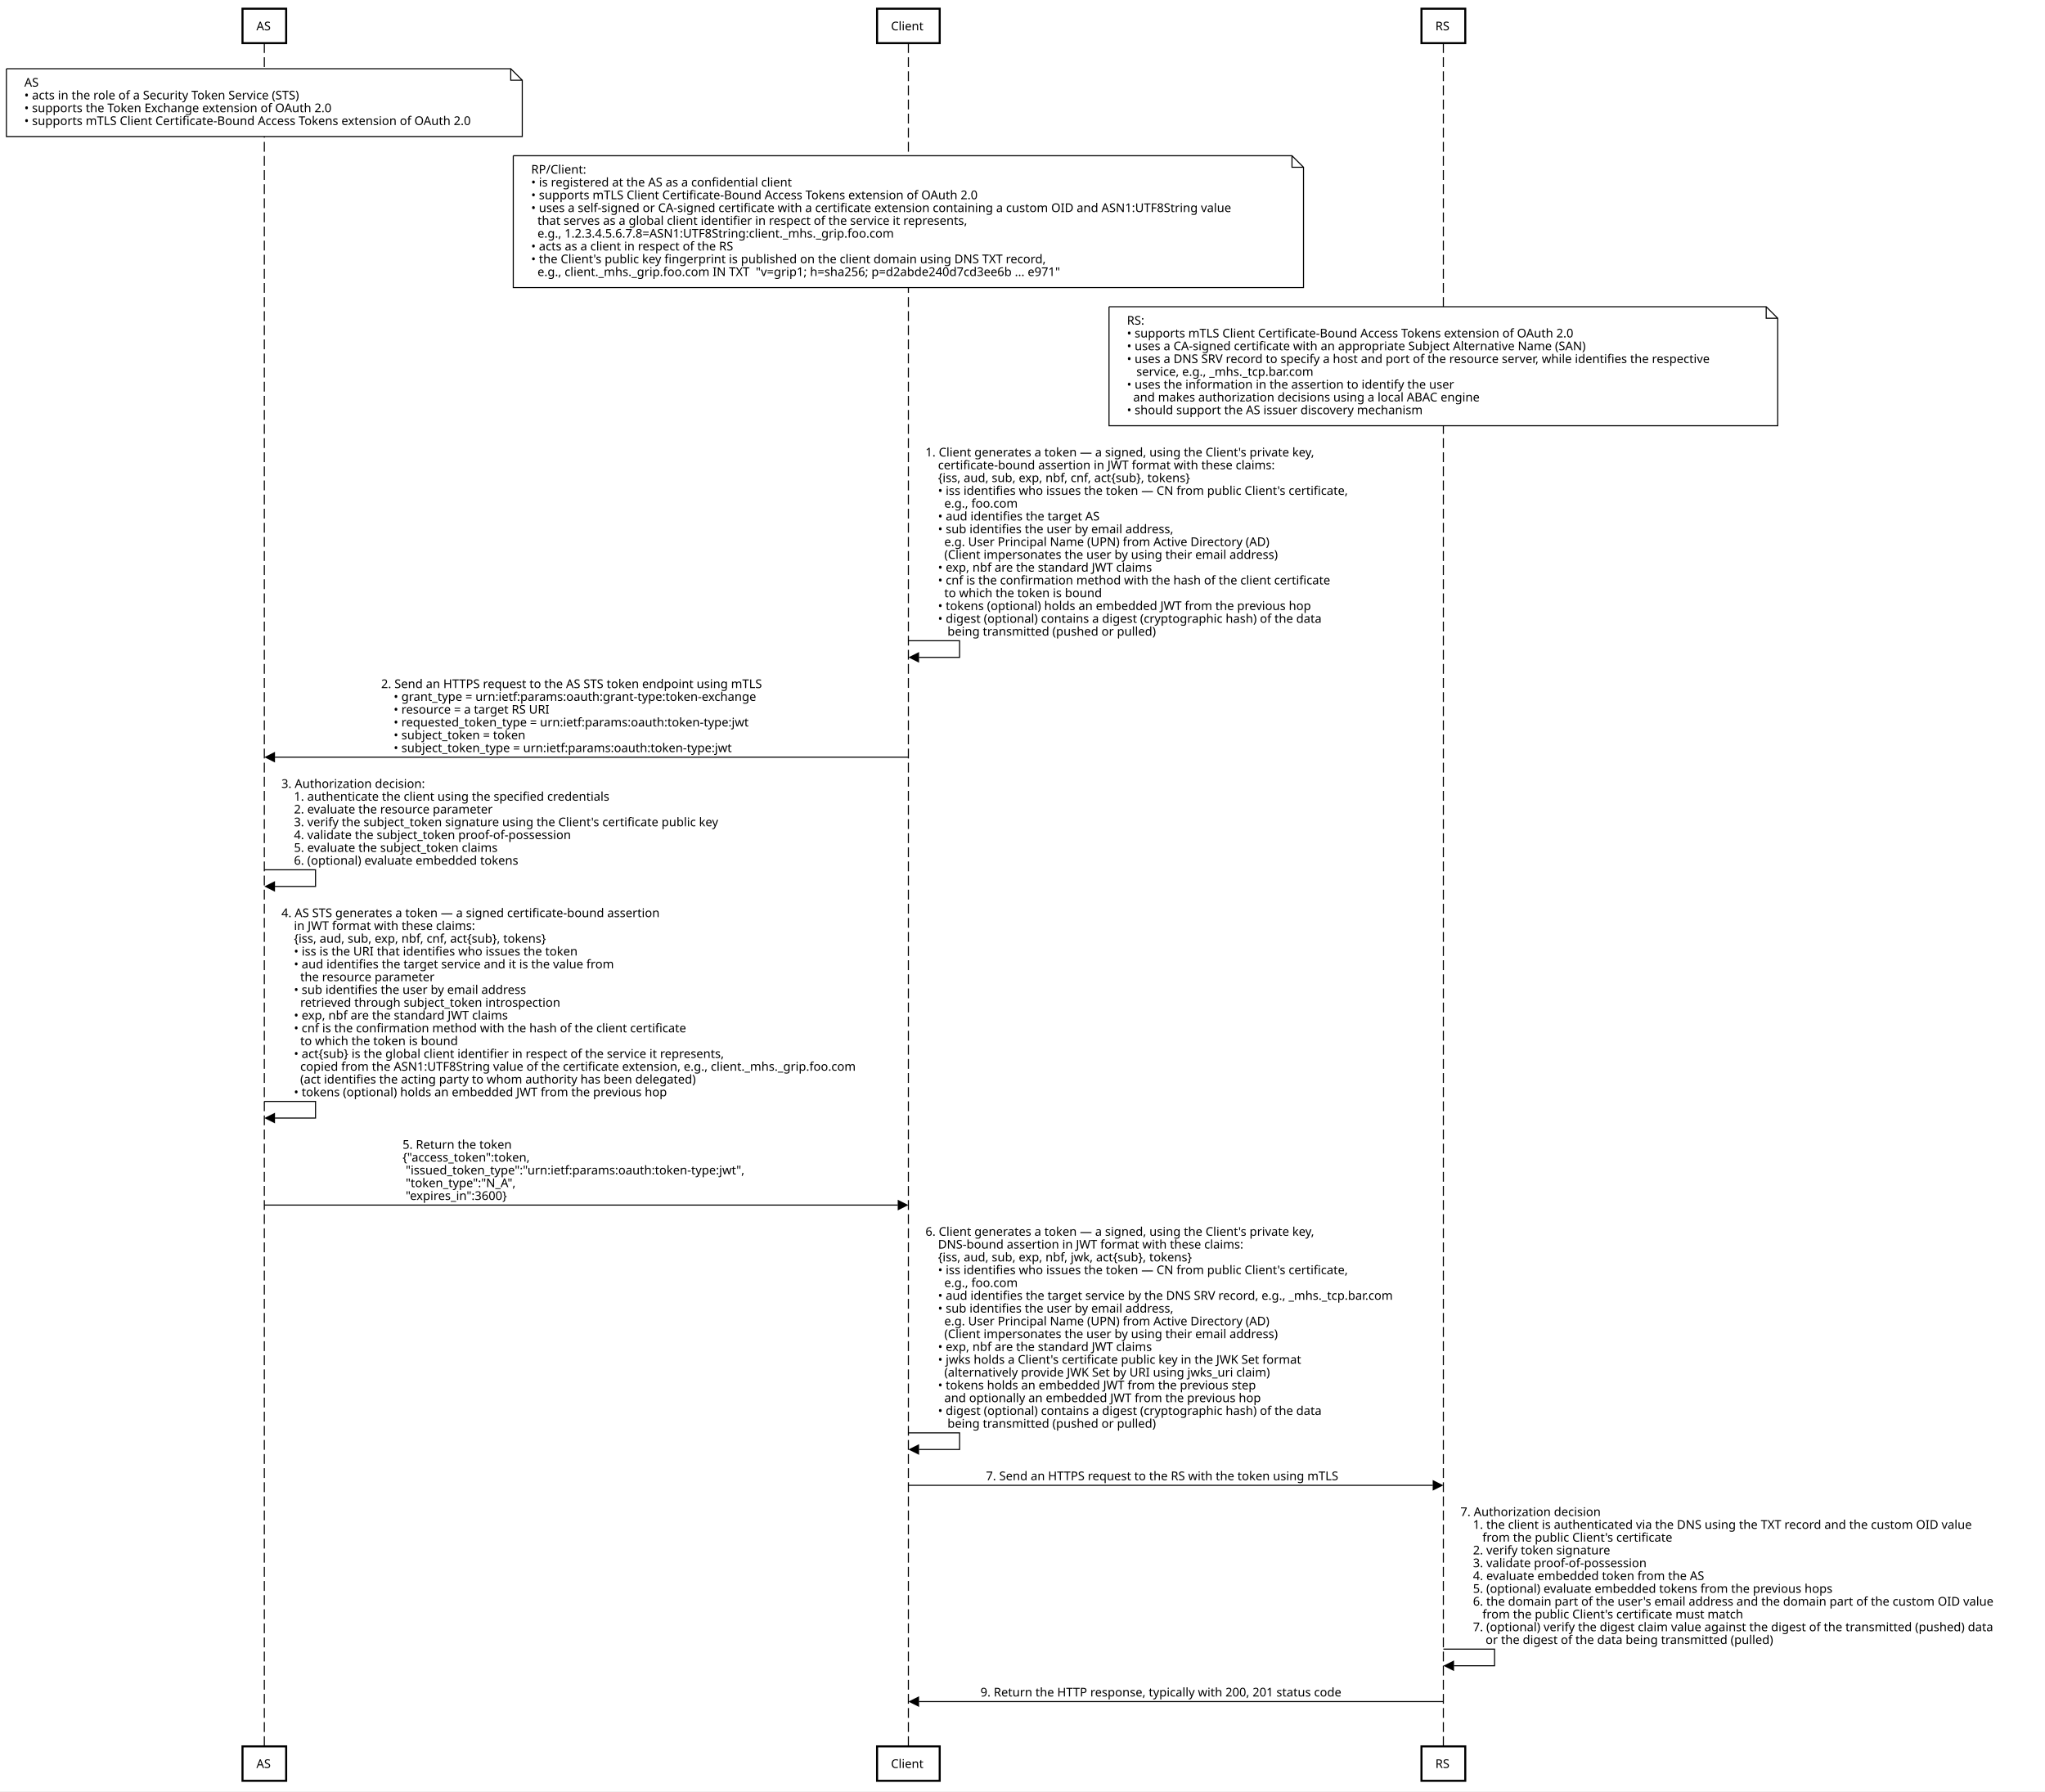
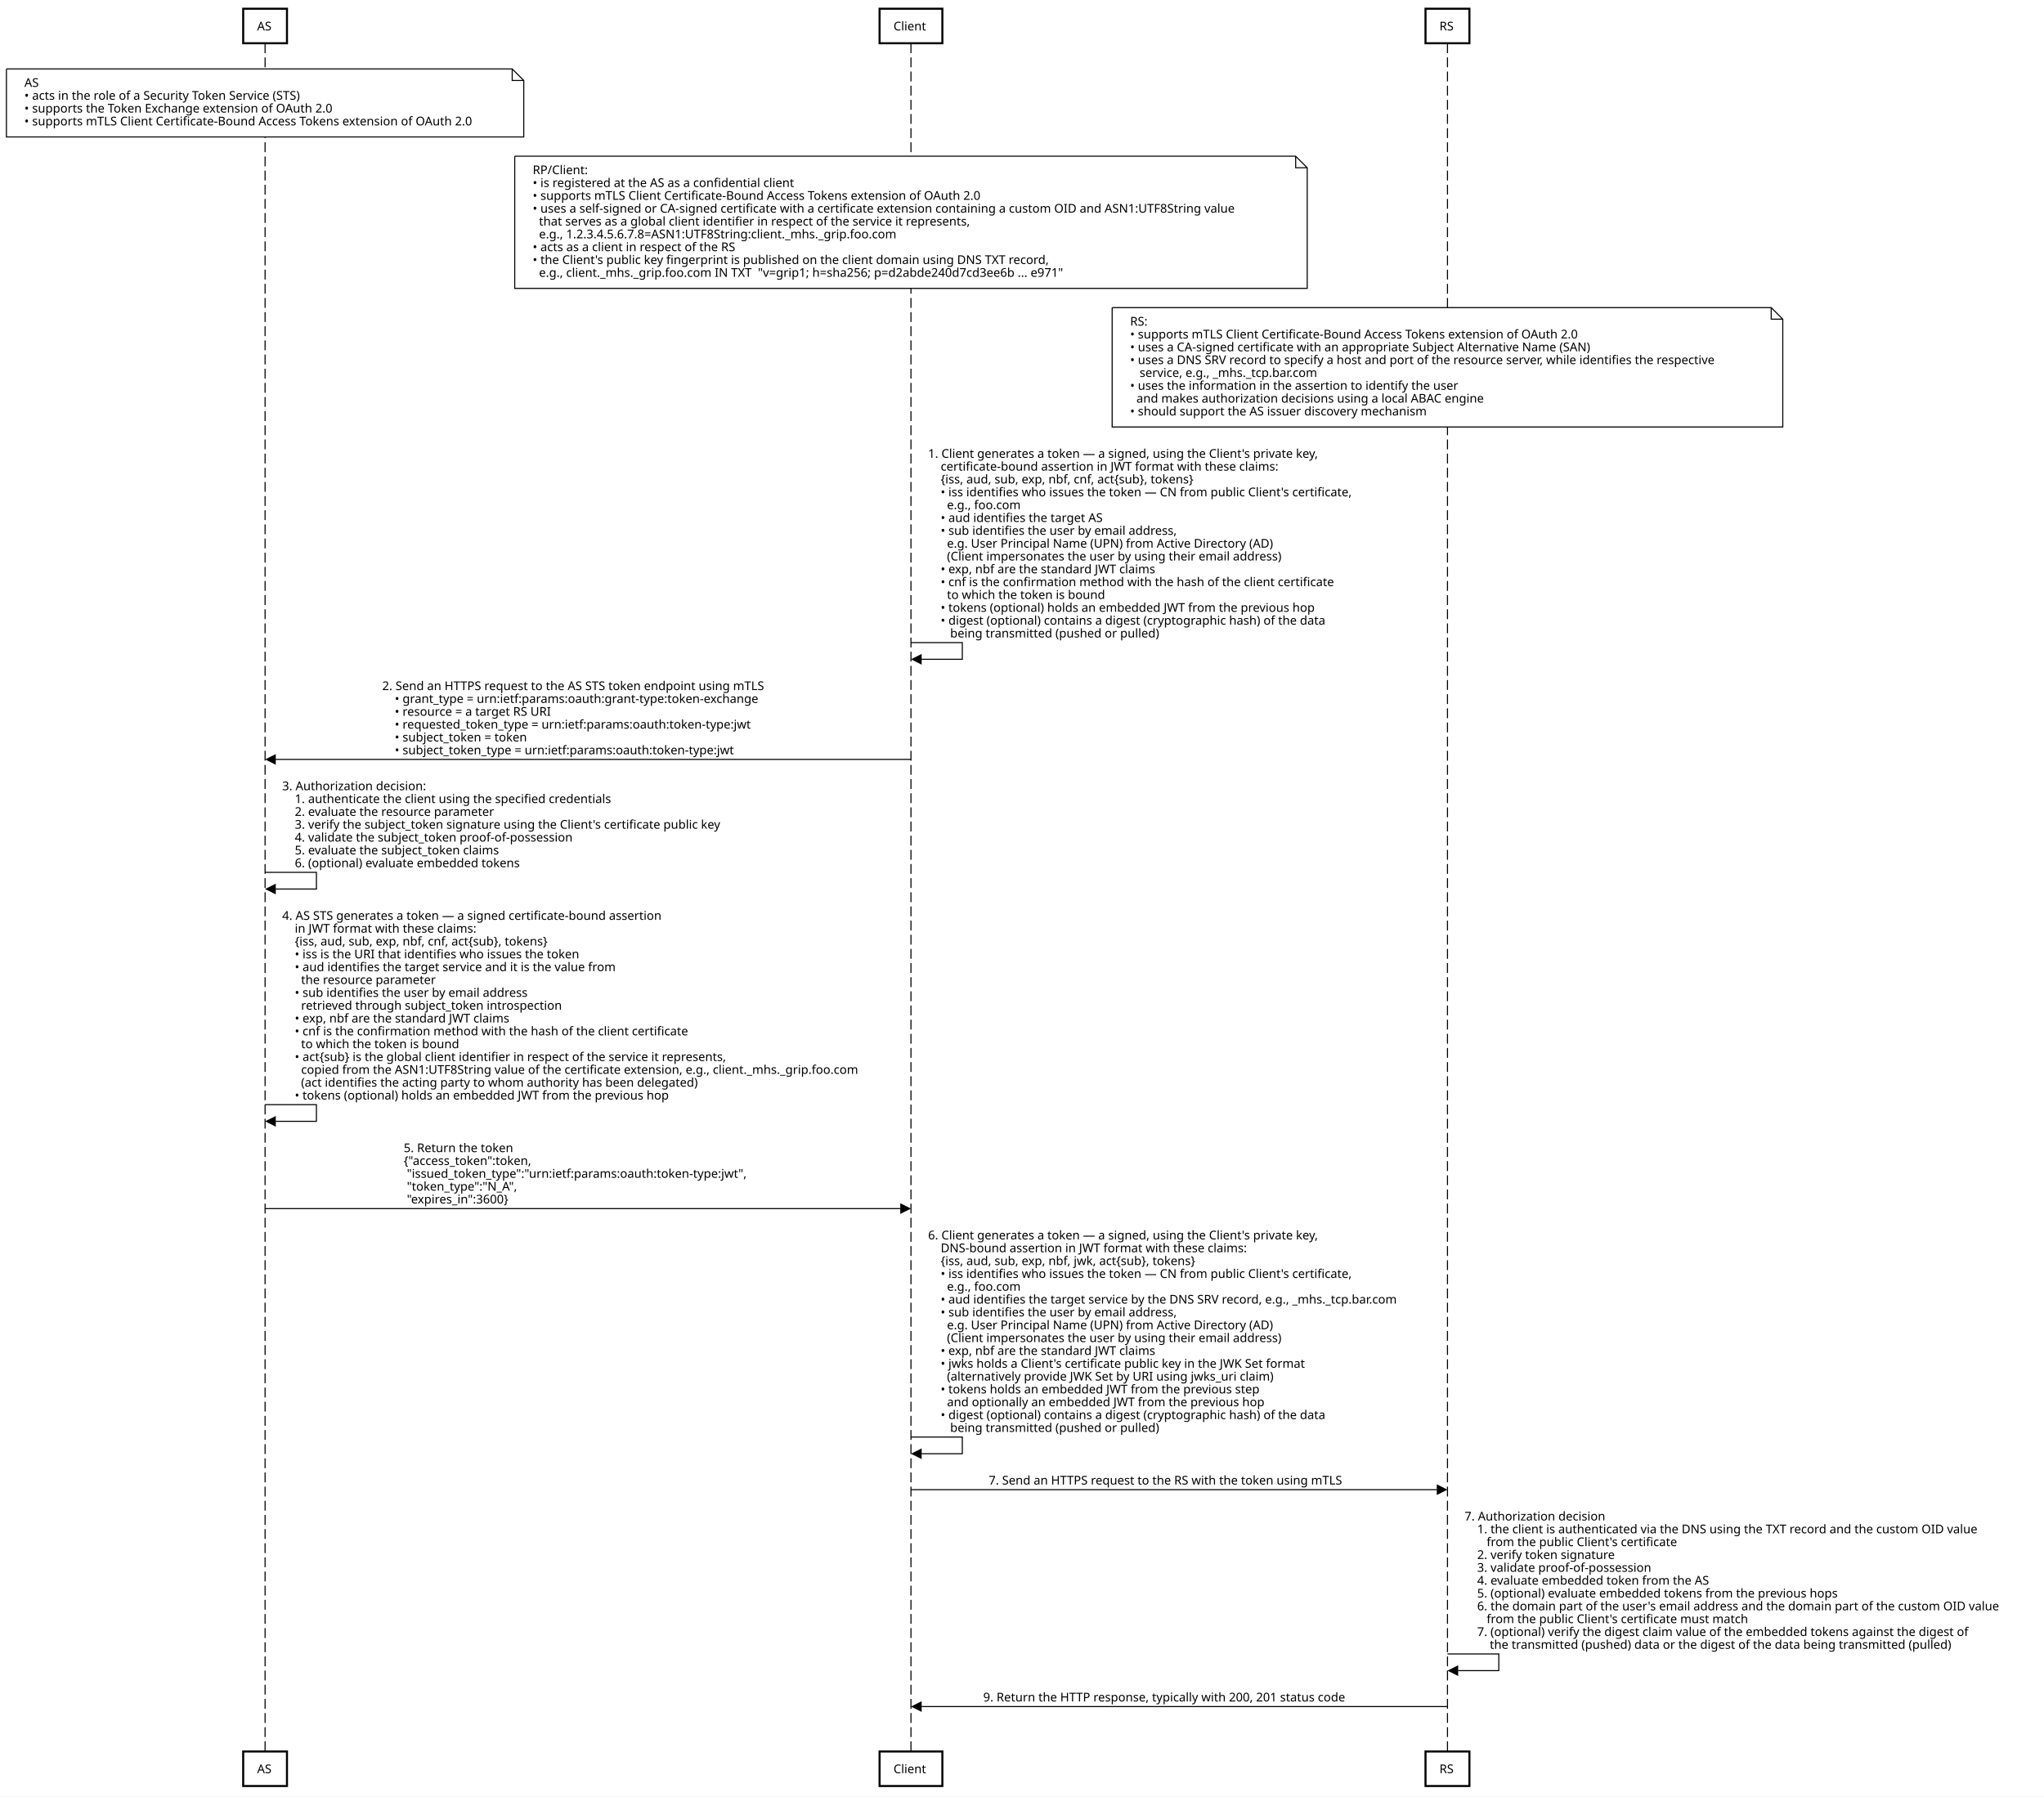
- <svg xmlns="http://www.w3.org/2000/svg" version="1.1" width="1807" height="1583">
+ <svg xmlns="http://www.w3.org/2000/svg" version="1.1" width="1801" height="1583">
  <defs />
  <g>
    <g />
    <g />
    <g />
    <g />
    <g />
    <g />
    <g />
    <g />
    <g />
    <g />
    <g />
    <g />
    <g />
    <g />
    <g />
    <g />
    <g />
    <g />
    <g />
    <g />
    <g />
    <g />
    <g />
    <g />
    <g />
    <g />
    <g />
    <g />
    <g />
    <g />
    <g />
    <g />
    <g />
    <g />
    <g />
    <g />
    <g />
    <g />
    <g />
    <g />
    <g />
    <g />
    <g />
    <g />
    <g />
    <g />
    <g />
    <g />
    <g />
    <g />
    <g />
    <g />
    <g />
    <g />
    <g />
    <g />
    <g />
    <g />
    <g />
    <g />
    <g />
    <g />
    <g />
    <g />
    <g />
    <g />
    <g />
    <g />
    <g />
    <g />
    <g />
    <g />
    <g />
    <g />
    <g />
    <g />
    <g />
    <g />
    <g />
    <g />
    <g />
    <g />
    <g />
    <g />
    <g />
    <g />
    <g />
    <g />
    <g />
    <g />
    <g />
    <g />
    <g />
    <g />
    <g />
    <g />
    <g />
    <g />
    <g />
    <g />
    <g />
    <g>
-       <rect fill="white" stroke="none" x="0" y="0" width="1807" height="1583" />
+       <rect fill="white" stroke="none" x="0" y="0" width="1801" height="1583" />
    </g>
    <g />
    <g>
      <path fill="none" stroke="black" paint-order="fill stroke markers" d=" M 233.57 38.111 L 233.57 1543.337" stroke-miterlimit="10" stroke-width="0.942" stroke-dasharray="8.699,3.77" />
      <path fill="none" stroke="black" paint-order="fill stroke markers" d=" M 802.67 38.111 L 802.67 1543.337" stroke-miterlimit="10" stroke-width="0.942" stroke-dasharray="8.699,3.77" />
      <path fill="none" stroke="black" paint-order="fill stroke markers" d=" M 1275.387 38.111 L 1275.387 1543.337" stroke-miterlimit="10" stroke-width="0.942" stroke-dasharray="8.699,3.77" />
    </g>
    <g>
      <path fill="none" stroke="none" />
      <g>
        <path fill="white" stroke="black" paint-order="fill stroke markers" d=" M 214.283 7.69 L 252.857 7.69 L 252.857 38.111 L 214.283 38.111 L 214.283 7.69 Z" stroke-miterlimit="10" stroke-width="1.809" stroke-dasharray="" />
      </g>
      <g>
        <text fill="black" stroke="none" font-family="sans-serif" font-size="8pt" font-style="normal" font-weight="normal" text-decoration="normal" x="226.554" y="26.802" text-anchor="start" dominant-baseline="alphabetic" xml:space="preserve">AS</text>
      </g>
      <path fill="none" stroke="none" />
      <g>
        <path fill="white" stroke="black" paint-order="fill stroke markers" d=" M 775 7.69 L 830.34 7.69 L 830.34 38.111 L 775 38.111 L 775 7.69 Z" stroke-miterlimit="10" stroke-width="1.809" stroke-dasharray="" />
      </g>
      <g>
        <text fill="black" stroke="none" font-family="sans-serif" font-size="8pt" font-style="normal" font-weight="normal" text-decoration="normal" x="787.27" y="26.802" text-anchor="start" dominant-baseline="alphabetic" xml:space="preserve">Client</text>
      </g>
      <path fill="none" stroke="none" />
      <g>
        <path fill="white" stroke="black" paint-order="fill stroke markers" d=" M 1256.041 7.69 L 1294.732 7.69 L 1294.732 38.111 L 1256.041 38.111 L 1256.041 7.69 Z" stroke-miterlimit="10" stroke-width="1.809" stroke-dasharray="" />
      </g>
      <g>
        <text fill="black" stroke="none" font-family="sans-serif" font-size="8pt" font-style="normal" font-weight="normal" text-decoration="normal" x="1268.312" y="26.802" text-anchor="start" dominant-baseline="alphabetic" xml:space="preserve">RS</text>
      </g>
      <path fill="none" stroke="none" />
      <g>
        <path fill="white" stroke="black" paint-order="fill stroke markers" d=" M 214.283 1543.337 L 252.857 1543.337 L 252.857 1573.759 L 214.283 1573.759 L 214.283 1543.337 Z" stroke-miterlimit="10" stroke-width="1.809" stroke-dasharray="" />
      </g>
      <g>
        <text fill="black" stroke="none" font-family="sans-serif" font-size="8pt" font-style="normal" font-weight="normal" text-decoration="normal" x="226.554" y="1562.45" text-anchor="start" dominant-baseline="alphabetic" xml:space="preserve">AS</text>
      </g>
      <path fill="none" stroke="none" />
      <g>
        <path fill="white" stroke="black" paint-order="fill stroke markers" d=" M 775 1543.337 L 830.34 1543.337 L 830.34 1573.759 L 775 1573.759 L 775 1543.337 Z" stroke-miterlimit="10" stroke-width="1.809" stroke-dasharray="" />
      </g>
      <g>
        <text fill="black" stroke="none" font-family="sans-serif" font-size="8pt" font-style="normal" font-weight="normal" text-decoration="normal" x="787.27" y="1562.45" text-anchor="start" dominant-baseline="alphabetic" xml:space="preserve">Client</text>
      </g>
      <path fill="none" stroke="none" />
      <g>
        <path fill="white" stroke="black" paint-order="fill stroke markers" d=" M 1256.041 1543.337 L 1294.732 1543.337 L 1294.732 1573.759 L 1256.041 1573.759 L 1256.041 1543.337 Z" stroke-miterlimit="10" stroke-width="1.809" stroke-dasharray="" />
      </g>
      <g>
        <text fill="black" stroke="none" font-family="sans-serif" font-size="8pt" font-style="normal" font-weight="normal" text-decoration="normal" x="1268.312" y="1562.45" text-anchor="start" dominant-baseline="alphabetic" xml:space="preserve">RS</text>
      </g>
    </g>
    <g>
      <path fill="white" stroke="black" paint-order="fill stroke markers" d=" M 5.654 60.729 L 451.308 60.729 L 461.486 70.907 L 461.486 120.667 L 5.654 120.667 L 5.654 60.729 M 451.308 60.729 L 451.308 70.907 L 461.486 70.907" stroke-miterlimit="10" stroke-width="0.942" stroke-dasharray="" />
      <g>
        <text fill="black" stroke="none" font-family="sans-serif" font-size="8pt" font-style="normal" font-weight="normal" text-decoration="normal" x="21.487" y="76.562" text-anchor="start" dominant-baseline="alphabetic" xml:space="preserve">AS</text>
        <text fill="black" stroke="none" font-family="sans-serif" font-size="8pt" font-style="normal" font-weight="normal" text-decoration="normal" x="21.487" y="87.871" text-anchor="start" dominant-baseline="alphabetic" xml:space="preserve">• acts in the role of a Security Token Service (STS)</text>
        <text fill="black" stroke="none" font-family="sans-serif" font-size="8pt" font-style="normal" font-weight="normal" text-decoration="normal" x="21.487" y="99.18" text-anchor="start" dominant-baseline="alphabetic" xml:space="preserve">• supports the Token Exchange extension of OAuth 2.0</text>
        <text fill="black" stroke="none" font-family="sans-serif" font-size="8pt" font-style="normal" font-weight="normal" text-decoration="normal" x="21.487" y="110.489" text-anchor="start" dominant-baseline="alphabetic" xml:space="preserve">• supports mTLS Client Certificate-Bound Access Tokens extension of OAuth 2.0</text>
      </g>
      <path fill="white" stroke="black" paint-order="fill stroke markers" d=" M 453.538 137.63 L 1141.625 137.63 L 1151.803 147.808 L 1151.803 254.113 L 453.538 254.113 L 453.538 137.63 M 1141.625 137.63 L 1141.625 147.808 L 1151.803 147.808" stroke-miterlimit="10" stroke-width="0.942" stroke-dasharray="" />
      <g>
        <text fill="black" stroke="none" font-family="sans-serif" font-size="8pt" font-style="normal" font-weight="normal" text-decoration="normal" x="469.37" y="153.463" text-anchor="start" dominant-baseline="alphabetic" xml:space="preserve">RP/Client:</text>
        <text fill="black" stroke="none" font-family="sans-serif" font-size="8pt" font-style="normal" font-weight="normal" text-decoration="normal" x="469.37" y="164.772" text-anchor="start" dominant-baseline="alphabetic" xml:space="preserve">• is registered at the AS as a confidential client</text>
        <text fill="black" stroke="none" font-family="sans-serif" font-size="8pt" font-style="normal" font-weight="normal" text-decoration="normal" x="469.37" y="176.081" text-anchor="start" dominant-baseline="alphabetic" xml:space="preserve">• supports mTLS Client Certificate-Bound Access Tokens extension of OAuth 2.0</text>
        <text fill="black" stroke="none" font-family="sans-serif" font-size="8pt" font-style="normal" font-weight="normal" text-decoration="normal" x="469.37" y="187.39" text-anchor="start" dominant-baseline="alphabetic" xml:space="preserve">• uses a self-signed or CA-signed certificate with a certificate extension containing a custom OID and ASN1:UTF8String value</text>
        <text fill="black" stroke="none" font-family="sans-serif" font-size="8pt" font-style="normal" font-weight="normal" text-decoration="normal" x="469.37" y="198.699" text-anchor="start" dominant-baseline="alphabetic" xml:space="preserve">  that serves as a global client identifier in respect of the service it represents,</text>
        <text fill="black" stroke="none" font-family="sans-serif" font-size="8pt" font-style="normal" font-weight="normal" text-decoration="normal" x="469.37" y="210.008" text-anchor="start" dominant-baseline="alphabetic" xml:space="preserve">  e.g., 1.2.3.4.5.6.7.8=ASN1:UTF8String:client._mhs._grip.foo.com</text>
        <text fill="black" stroke="none" font-family="sans-serif" font-size="8pt" font-style="normal" font-weight="normal" text-decoration="normal" x="469.37" y="221.317" text-anchor="start" dominant-baseline="alphabetic" xml:space="preserve">• acts as a client in respect of the RS</text>
        <text fill="black" stroke="none" font-family="sans-serif" font-size="8pt" font-style="normal" font-weight="normal" text-decoration="normal" x="469.37" y="232.626" text-anchor="start" dominant-baseline="alphabetic" xml:space="preserve">• the Client's public key fingerprint is published on the client domain using DNS TXT record,</text>
        <text fill="black" stroke="none" font-family="sans-serif" font-size="8pt" font-style="normal" font-weight="normal" text-decoration="normal" x="469.37" y="243.935" text-anchor="start" dominant-baseline="alphabetic" xml:space="preserve">  e.g., client._mhs._grip.foo.com IN TXT  "v=grip1; h=sha256; p=d2abde240d7cd3ee6b ... e971"</text>
      </g>
      <path fill="white" stroke="black" paint-order="fill stroke markers" d=" M 979.946 271.076 L 1560.649 271.076 L 1570.828 281.255 L 1570.828 376.25 L 979.946 376.25 L 979.946 271.076 M 1560.649 271.076 L 1560.649 281.255 L 1570.828 281.255" stroke-miterlimit="10" stroke-width="0.942" stroke-dasharray="" />
      <g>
        <text fill="black" stroke="none" font-family="sans-serif" font-size="8pt" font-style="normal" font-weight="normal" text-decoration="normal" x="995.778" y="286.909" text-anchor="start" dominant-baseline="alphabetic" xml:space="preserve">RS:</text>
        <text fill="black" stroke="none" font-family="sans-serif" font-size="8pt" font-style="normal" font-weight="normal" text-decoration="normal" x="995.778" y="298.218" text-anchor="start" dominant-baseline="alphabetic" xml:space="preserve">• supports mTLS Client Certificate-Bound Access Tokens extension of OAuth 2.0</text>
        <text fill="black" stroke="none" font-family="sans-serif" font-size="8pt" font-style="normal" font-weight="normal" text-decoration="normal" x="995.778" y="309.527" text-anchor="start" dominant-baseline="alphabetic" xml:space="preserve">• uses a CA-signed certificate with an appropriate Subject Alternative Name (SAN)</text>
        <text fill="black" stroke="none" font-family="sans-serif" font-size="8pt" font-style="normal" font-weight="normal" text-decoration="normal" x="995.778" y="320.836" text-anchor="start" dominant-baseline="alphabetic" xml:space="preserve">• uses a DNS SRV record to specify a host and port of the resource server, while identifies the respective</text>
        <text fill="black" stroke="none" font-family="sans-serif" font-size="8pt" font-style="normal" font-weight="normal" text-decoration="normal" x="995.778" y="332.145" text-anchor="start" dominant-baseline="alphabetic" xml:space="preserve">   service, e.g., _mhs._tcp.bar.com</text>
        <text fill="black" stroke="none" font-family="sans-serif" font-size="8pt" font-style="normal" font-weight="normal" text-decoration="normal" x="995.778" y="343.454" text-anchor="start" dominant-baseline="alphabetic" xml:space="preserve">• uses the information in the assertion to identify the user</text>
        <text fill="black" stroke="none" font-family="sans-serif" font-size="8pt" font-style="normal" font-weight="normal" text-decoration="normal" x="995.778" y="354.763" text-anchor="start" dominant-baseline="alphabetic" xml:space="preserve">  and makes authorization decisions using a local ABAC engine</text>
        <text fill="black" stroke="none" font-family="sans-serif" font-size="8pt" font-style="normal" font-weight="normal" text-decoration="normal" x="995.778" y="366.072" text-anchor="start" dominant-baseline="alphabetic" xml:space="preserve">• should support the AS issuer discovery mechanism</text>
      </g>
      <g>
        <g>
          <rect fill="white" stroke="none" x="816.052" y="393.213" width="375.926" height="14.702" />
        </g>
        <g>
          <rect fill="white" stroke="none" x="816.052" y="404.522" width="335.793" height="14.702" />
        </g>
        <g>
          <rect fill="white" stroke="none" x="816.052" y="415.831" width="268.393" height="14.702" />
        </g>
        <g>
          <rect fill="white" stroke="none" x="816.052" y="427.14" width="408.009" height="14.702" />
        </g>
        <g>
          <rect fill="white" stroke="none" x="816.052" y="438.449" width="93.226" height="14.702" />
        </g>
        <g>
          <rect fill="white" stroke="none" x="816.052" y="449.758" width="172.893" height="14.702" />
        </g>
        <g>
          <rect fill="white" stroke="none" x="816.052" y="461.067" width="243.109" height="14.702" />
        </g>
        <g>
          <rect fill="white" stroke="none" x="816.052" y="472.376" width="332.759" height="14.702" />
        </g>
        <g>
          <rect fill="white" stroke="none" x="816.052" y="483.685" width="340.843" height="14.702" />
        </g>
        <g>
          <rect fill="white" stroke="none" x="816.052" y="494.994" width="223.126" height="14.702" />
        </g>
        <g>
          <rect fill="white" stroke="none" x="816.052" y="506.303" width="390.709" height="14.702" />
        </g>
        <g>
          <rect fill="white" stroke="none" x="816.052" y="517.612" width="171.543" height="14.702" />
        </g>
        <g>
          <rect fill="white" stroke="none" x="816.052" y="528.921" width="370.476" height="14.702" />
        </g>
        <g>
          <rect fill="white" stroke="none" x="816.052" y="540.23" width="384.893" height="14.702" />
        </g>
        <g>
          <rect fill="white" stroke="none" x="816.052" y="551.539" width="223.643" height="14.702" />
        </g>
        <text fill="black" stroke="none" font-family="sans-serif" font-size="8pt" font-style="normal" font-weight="normal" text-decoration="normal" x="817.749" y="403.392" text-anchor="start" dominant-baseline="alphabetic" xml:space="preserve">1. Client generates a token — a signed, using the Client's private key,</text>
        <text fill="black" stroke="none" font-family="sans-serif" font-size="8pt" font-style="normal" font-weight="normal" text-decoration="normal" x="817.749" y="414.701" text-anchor="start" dominant-baseline="alphabetic" xml:space="preserve">    certificate-bound assertion in JWT format with these claims:</text>
        <text fill="black" stroke="none" font-family="sans-serif" font-size="8pt" font-style="normal" font-weight="normal" text-decoration="normal" x="817.749" y="426.01" text-anchor="start" dominant-baseline="alphabetic" xml:space="preserve">    {iss, aud, sub, exp, nbf, cnf, act{sub}, tokens}</text>
        <text fill="black" stroke="none" font-family="sans-serif" font-size="8pt" font-style="normal" font-weight="normal" text-decoration="normal" x="817.749" y="437.319" text-anchor="start" dominant-baseline="alphabetic" xml:space="preserve">    • iss identifies who issues the token — CN from public Client's certificate,</text>
        <text fill="black" stroke="none" font-family="sans-serif" font-size="8pt" font-style="normal" font-weight="normal" text-decoration="normal" x="817.749" y="448.628" text-anchor="start" dominant-baseline="alphabetic" xml:space="preserve">      e.g., foo.com</text>
        <text fill="black" stroke="none" font-family="sans-serif" font-size="8pt" font-style="normal" font-weight="normal" text-decoration="normal" x="817.749" y="459.936" text-anchor="start" dominant-baseline="alphabetic" xml:space="preserve">    • aud identifies the target AS</text>
        <text fill="black" stroke="none" font-family="sans-serif" font-size="8pt" font-style="normal" font-weight="normal" text-decoration="normal" x="817.749" y="471.245" text-anchor="start" dominant-baseline="alphabetic" xml:space="preserve">    • sub identifies the user by email address,</text>
        <text fill="black" stroke="none" font-family="sans-serif" font-size="8pt" font-style="normal" font-weight="normal" text-decoration="normal" x="817.749" y="482.554" text-anchor="start" dominant-baseline="alphabetic" xml:space="preserve">      e.g. User Principal Name (UPN) from Active Directory (AD)</text>
        <text fill="black" stroke="none" font-family="sans-serif" font-size="8pt" font-style="normal" font-weight="normal" text-decoration="normal" x="817.749" y="493.863" text-anchor="start" dominant-baseline="alphabetic" xml:space="preserve">      (Client impersonates the user by using their email address)</text>
        <text fill="black" stroke="none" font-family="sans-serif" font-size="8pt" font-style="normal" font-weight="normal" text-decoration="normal" x="817.749" y="505.172" text-anchor="start" dominant-baseline="alphabetic" xml:space="preserve">    • exp, nbf are the standard JWT claims</text>
        <text fill="black" stroke="none" font-family="sans-serif" font-size="8pt" font-style="normal" font-weight="normal" text-decoration="normal" x="817.749" y="516.481" text-anchor="start" dominant-baseline="alphabetic" xml:space="preserve">    • cnf is the confirmation method with the hash of the client certificate</text>
        <text fill="black" stroke="none" font-family="sans-serif" font-size="8pt" font-style="normal" font-weight="normal" text-decoration="normal" x="817.749" y="527.79" text-anchor="start" dominant-baseline="alphabetic" xml:space="preserve">      to which the token is bound</text>
        <text fill="black" stroke="none" font-family="sans-serif" font-size="8pt" font-style="normal" font-weight="normal" text-decoration="normal" x="817.749" y="539.099" text-anchor="start" dominant-baseline="alphabetic" xml:space="preserve">    • tokens (optional) holds an embedded JWT from the previous hop</text>
        <text fill="black" stroke="none" font-family="sans-serif" font-size="8pt" font-style="normal" font-weight="normal" text-decoration="normal" x="817.749" y="550.408" text-anchor="start" dominant-baseline="alphabetic" xml:space="preserve">    • digest (optional) contains a digest (cryptographic hash) of the data</text>
        <text fill="black" stroke="none" font-family="sans-serif" font-size="8pt" font-style="normal" font-weight="normal" text-decoration="normal" x="817.749" y="561.717" text-anchor="start" dominant-baseline="alphabetic" xml:space="preserve">       being transmitted (pushed or pulled)</text>
      </g>
      <g>
        <path fill="none" stroke="black" paint-order="fill stroke markers" d=" M 802.67 566.241 L 847.906 566.241 L 847.906 580.943 L 811.981 580.943" stroke-miterlimit="10" stroke-width="0.942" stroke-dasharray="" />
        <g transform="translate(802.6702,580.9427) translate(-802.6702,-580.9427)">
          <path fill="black" stroke="none" paint-order="stroke fill markers" d=" M 812.094 576.231 L 802.67 580.943 L 812.094 585.655 Z" />
        </g>
      </g>
      <g>
        <g>
          <rect fill="white" stroke="none" x="335.082" y="597.906" width="366.076" height="14.702" />
        </g>
        <g>
          <rect fill="white" stroke="none" x="335.082" y="609.215" width="364.709" height="14.702" />
        </g>
        <g>
          <rect fill="white" stroke="none" x="335.082" y="620.524" width="169.776" height="14.702" />
        </g>
        <g>
          <rect fill="white" stroke="none" x="335.082" y="631.833" width="356.776" height="14.702" />
        </g>
        <g>
          <rect fill="white" stroke="none" x="335.082" y="643.142" width="145.693" height="14.702" />
        </g>
        <g>
          <rect fill="white" stroke="none" x="335.082" y="654.451" width="341.593" height="14.702" />
        </g>
        <text fill="black" stroke="none" font-family="sans-serif" font-size="8pt" font-style="normal" font-weight="normal" text-decoration="normal" x="336.779" y="608.084" text-anchor="start" dominant-baseline="alphabetic" xml:space="preserve">2. Send an HTTPS request to the AS STS token endpoint using mTLS</text>
        <text fill="black" stroke="none" font-family="sans-serif" font-size="8pt" font-style="normal" font-weight="normal" text-decoration="normal" x="336.779" y="619.393" text-anchor="start" dominant-baseline="alphabetic" xml:space="preserve">    • grant_type = urn:ietf:params:oauth:grant-type:token-exchange</text>
        <text fill="black" stroke="none" font-family="sans-serif" font-size="8pt" font-style="normal" font-weight="normal" text-decoration="normal" x="336.779" y="630.702" text-anchor="start" dominant-baseline="alphabetic" xml:space="preserve">    • resource = a target RS URI</text>
        <text fill="black" stroke="none" font-family="sans-serif" font-size="8pt" font-style="normal" font-weight="normal" text-decoration="normal" x="336.779" y="642.011" text-anchor="start" dominant-baseline="alphabetic" xml:space="preserve">    • requested_token_type = urn:ietf:params:oauth:token-type:jwt</text>
        <text fill="black" stroke="none" font-family="sans-serif" font-size="8pt" font-style="normal" font-weight="normal" text-decoration="normal" x="336.779" y="653.32" text-anchor="start" dominant-baseline="alphabetic" xml:space="preserve">    • subject_token = token</text>
        <text fill="black" stroke="none" font-family="sans-serif" font-size="8pt" font-style="normal" font-weight="normal" text-decoration="normal" x="336.779" y="664.629" text-anchor="start" dominant-baseline="alphabetic" xml:space="preserve">    • subject_token_type = urn:ietf:params:oauth:token-type:jwt</text>
      </g>
      <g>
        <path fill="none" stroke="black" paint-order="fill stroke markers" d=" M 802.67 669.153 L 242.881 669.153" stroke-miterlimit="10" stroke-width="0.942" stroke-dasharray="" />
        <g transform="translate(233.5704,669.1528) translate(-233.5704,-669.1528)">
          <path fill="black" stroke="none" paint-order="stroke fill markers" d=" M 242.995 664.441 L 233.57 669.153 L 242.995 673.865 Z" />
        </g>
      </g>
      <g>
        <g>
          <rect fill="white" stroke="none" x="246.953" y="686.116" width="139.026" height="14.702" />
        </g>
        <g>
          <rect fill="white" stroke="none" x="246.953" y="697.425" width="317.709" height="14.702" />
        </g>
        <g>
          <rect fill="white" stroke="none" x="246.953" y="708.734" width="206.559" height="14.702" />
        </g>
        <g>
          <rect fill="white" stroke="none" x="246.953" y="720.043" width="421.976" height="14.702" />
        </g>
        <g>
          <rect fill="white" stroke="none" x="246.953" y="731.352" width="277.293" height="14.702" />
        </g>
        <g>
          <rect fill="white" stroke="none" x="246.953" y="742.661" width="212.209" height="14.702" />
        </g>
        <g>
          <rect fill="white" stroke="none" x="246.953" y="753.97" width="230.659" height="14.702" />
        </g>
        <text fill="black" stroke="none" font-family="sans-serif" font-size="8pt" font-style="normal" font-weight="normal" text-decoration="normal" x="248.649" y="696.294" text-anchor="start" dominant-baseline="alphabetic" xml:space="preserve">3. Authorization decision:</text>
        <text fill="black" stroke="none" font-family="sans-serif" font-size="8pt" font-style="normal" font-weight="normal" text-decoration="normal" x="248.649" y="707.603" text-anchor="start" dominant-baseline="alphabetic" xml:space="preserve">    1. authenticate the client using the specified credentials</text>
        <text fill="black" stroke="none" font-family="sans-serif" font-size="8pt" font-style="normal" font-weight="normal" text-decoration="normal" x="248.649" y="718.912" text-anchor="start" dominant-baseline="alphabetic" xml:space="preserve">    2. evaluate the resource parameter</text>
        <text fill="black" stroke="none" font-family="sans-serif" font-size="8pt" font-style="normal" font-weight="normal" text-decoration="normal" x="248.649" y="730.221" text-anchor="start" dominant-baseline="alphabetic" xml:space="preserve">    3. verify the subject_token signature using the Client's certificate public key</text>
        <text fill="black" stroke="none" font-family="sans-serif" font-size="8pt" font-style="normal" font-weight="normal" text-decoration="normal" x="248.649" y="741.53" text-anchor="start" dominant-baseline="alphabetic" xml:space="preserve">    4. validate the subject_token proof-of-possession</text>
        <text fill="black" stroke="none" font-family="sans-serif" font-size="8pt" font-style="normal" font-weight="normal" text-decoration="normal" x="248.649" y="752.839" text-anchor="start" dominant-baseline="alphabetic" xml:space="preserve">    5. evaluate the subject_token claims</text>
        <text fill="black" stroke="none" font-family="sans-serif" font-size="8pt" font-style="normal" font-weight="normal" text-decoration="normal" x="248.649" y="764.148" text-anchor="start" dominant-baseline="alphabetic" xml:space="preserve">    6. (optional) evaluate embedded tokens</text>
      </g>
      <g>
        <path fill="none" stroke="black" paint-order="fill stroke markers" d=" M 233.57 768.672 L 278.806 768.672 L 278.806 783.374 L 242.881 783.374" stroke-miterlimit="10" stroke-width="0.942" stroke-dasharray="" />
        <g transform="translate(233.5704,783.3735) translate(-233.5704,-783.3735)">
          <path fill="black" stroke="none" paint-order="stroke fill markers" d=" M 242.995 778.661 L 233.57 783.374 L 242.995 788.086 Z" />
        </g>
      </g>
      <g>
        <g>
          <rect fill="white" stroke="none" x="246.953" y="800.337" width="363.826" height="14.702" />
        </g>
        <g>
          <rect fill="white" stroke="none" x="246.953" y="811.646" width="189.093" height="14.702" />
        </g>
        <g>
          <rect fill="white" stroke="none" x="246.953" y="822.955" width="268.393" height="14.702" />
        </g>
        <g>
          <rect fill="white" stroke="none" x="246.953" y="834.264" width="287.993" height="14.702" />
        </g>
        <g>
          <rect fill="white" stroke="none" x="246.953" y="845.573" width="324.209" height="14.702" />
        </g>
        <g>
          <rect fill="white" stroke="none" x="246.953" y="856.882" width="150.109" height="14.702" />
        </g>
        <g>
          <rect fill="white" stroke="none" x="246.953" y="868.191" width="239.726" height="14.702" />
        </g>
        <g>
          <rect fill="white" stroke="none" x="246.953" y="879.5" width="267.226" height="14.702" />
        </g>
        <g>
          <rect fill="white" stroke="none" x="246.953" y="890.809" width="223.126" height="14.702" />
        </g>
        <g>
          <rect fill="white" stroke="none" x="246.953" y="902.118" width="390.709" height="14.702" />
        </g>
        <g>
          <rect fill="white" stroke="none" x="246.953" y="913.427" width="171.543" height="14.702" />
        </g>
        <g>
          <rect fill="white" stroke="none" x="246.953" y="924.736" width="433.943" height="14.702" />
        </g>
        <g>
          <rect fill="white" stroke="none" x="246.953" y="936.045" width="551.759" height="14.702" />
        </g>
        <g>
          <rect fill="white" stroke="none" x="246.953" y="947.354" width="400.276" height="14.702" />
        </g>
        <g>
          <rect fill="white" stroke="none" x="246.953" y="958.663" width="370.476" height="14.702" />
        </g>
        <text fill="black" stroke="none" font-family="sans-serif" font-size="8pt" font-style="normal" font-weight="normal" text-decoration="normal" x="248.649" y="810.515" text-anchor="start" dominant-baseline="alphabetic" xml:space="preserve">4. AS STS generates a token — a signed certificate-bound assertion</text>
        <text fill="black" stroke="none" font-family="sans-serif" font-size="8pt" font-style="normal" font-weight="normal" text-decoration="normal" x="248.649" y="821.824" text-anchor="start" dominant-baseline="alphabetic" xml:space="preserve">    in JWT format with these claims:</text>
        <text fill="black" stroke="none" font-family="sans-serif" font-size="8pt" font-style="normal" font-weight="normal" text-decoration="normal" x="248.649" y="833.133" text-anchor="start" dominant-baseline="alphabetic" xml:space="preserve">    {iss, aud, sub, exp, nbf, cnf, act{sub}, tokens}</text>
        <text fill="black" stroke="none" font-family="sans-serif" font-size="8pt" font-style="normal" font-weight="normal" text-decoration="normal" x="248.649" y="844.442" text-anchor="start" dominant-baseline="alphabetic" xml:space="preserve">    • iss is the URI that identifies who issues the token</text>
        <text fill="black" stroke="none" font-family="sans-serif" font-size="8pt" font-style="normal" font-weight="normal" text-decoration="normal" x="248.649" y="855.751" text-anchor="start" dominant-baseline="alphabetic" xml:space="preserve">    • aud identifies the target service and it is the value from</text>
        <text fill="black" stroke="none" font-family="sans-serif" font-size="8pt" font-style="normal" font-weight="normal" text-decoration="normal" x="248.649" y="867.06" text-anchor="start" dominant-baseline="alphabetic" xml:space="preserve">      the resource parameter</text>
        <text fill="black" stroke="none" font-family="sans-serif" font-size="8pt" font-style="normal" font-weight="normal" text-decoration="normal" x="248.649" y="878.369" text-anchor="start" dominant-baseline="alphabetic" xml:space="preserve">    • sub identifies the user by email address</text>
        <text fill="black" stroke="none" font-family="sans-serif" font-size="8pt" font-style="normal" font-weight="normal" text-decoration="normal" x="248.649" y="889.678" text-anchor="start" dominant-baseline="alphabetic" xml:space="preserve">      retrieved through subject_token introspection</text>
        <text fill="black" stroke="none" font-family="sans-serif" font-size="8pt" font-style="normal" font-weight="normal" text-decoration="normal" x="248.649" y="900.987" text-anchor="start" dominant-baseline="alphabetic" xml:space="preserve">    • exp, nbf are the standard JWT claims</text>
        <text fill="black" stroke="none" font-family="sans-serif" font-size="8pt" font-style="normal" font-weight="normal" text-decoration="normal" x="248.649" y="912.296" text-anchor="start" dominant-baseline="alphabetic" xml:space="preserve">    • cnf is the confirmation method with the hash of the client certificate</text>
        <text fill="black" stroke="none" font-family="sans-serif" font-size="8pt" font-style="normal" font-weight="normal" text-decoration="normal" x="248.649" y="923.605" text-anchor="start" dominant-baseline="alphabetic" xml:space="preserve">      to which the token is bound</text>
        <text fill="black" stroke="none" font-family="sans-serif" font-size="8pt" font-style="normal" font-weight="normal" text-decoration="normal" x="248.649" y="934.914" text-anchor="start" dominant-baseline="alphabetic" xml:space="preserve">    • act{sub} is the global client identifier in respect of the service it represents,</text>
        <text fill="black" stroke="none" font-family="sans-serif" font-size="8pt" font-style="normal" font-weight="normal" text-decoration="normal" x="248.649" y="946.223" text-anchor="start" dominant-baseline="alphabetic" xml:space="preserve">      copied from the ASN1:UTF8String value of the certificate extension, e.g., client._mhs._grip.foo.com</text>
        <text fill="black" stroke="none" font-family="sans-serif" font-size="8pt" font-style="normal" font-weight="normal" text-decoration="normal" x="248.649" y="957.532" text-anchor="start" dominant-baseline="alphabetic" xml:space="preserve">      (act identifies the acting party to whom authority has been delegated)</text>
        <text fill="black" stroke="none" font-family="sans-serif" font-size="8pt" font-style="normal" font-weight="normal" text-decoration="normal" x="248.649" y="968.841" text-anchor="start" dominant-baseline="alphabetic" xml:space="preserve">    • tokens (optional) holds an embedded JWT from the previous hop</text>
      </g>
      <g>
        <path fill="none" stroke="black" paint-order="fill stroke markers" d=" M 233.57 973.365 L 278.806 973.365 L 278.806 988.066 L 242.881 988.066" stroke-miterlimit="10" stroke-width="0.942" stroke-dasharray="" />
        <g transform="translate(233.5704,988.0662) translate(-233.5704,-988.0662)">
          <path fill="black" stroke="none" paint-order="stroke fill markers" d=" M 242.995 983.354 L 233.57 988.066 L 242.995 992.778 Z" />
        </g>
      </g>
      <g>
        <g>
          <rect fill="white" stroke="none" x="354.024" y="1005.03" width="106.243" height="14.702" />
        </g>
        <g>
          <rect fill="white" stroke="none" x="354.024" y="1016.339" width="127.643" height="14.702" />
        </g>
        <g>
          <rect fill="white" stroke="none" x="354.024" y="1027.648" width="328.193" height="14.702" />
        </g>
        <g>
          <rect fill="white" stroke="none" x="354.024" y="1038.957" width="112.759" height="14.702" />
        </g>
        <g>
          <rect fill="white" stroke="none" x="354.024" y="1050.266" width="107.609" height="14.702" />
        </g>
        <text fill="black" stroke="none" font-family="sans-serif" font-size="8pt" font-style="normal" font-weight="normal" text-decoration="normal" x="355.72" y="1015.208" text-anchor="start" dominant-baseline="alphabetic" xml:space="preserve">5. Return the token</text>
        <text fill="black" stroke="none" font-family="sans-serif" font-size="8pt" font-style="normal" font-weight="normal" text-decoration="normal" x="355.72" y="1026.517" text-anchor="start" dominant-baseline="alphabetic" xml:space="preserve">{"access_token":token,</text>
        <text fill="black" stroke="none" font-family="sans-serif" font-size="8pt" font-style="normal" font-weight="normal" text-decoration="normal" x="355.72" y="1037.826" text-anchor="start" dominant-baseline="alphabetic" xml:space="preserve"> "issued_token_type":"urn:ietf:params:oauth:token-type:jwt",</text>
        <text fill="black" stroke="none" font-family="sans-serif" font-size="8pt" font-style="normal" font-weight="normal" text-decoration="normal" x="355.72" y="1049.135" text-anchor="start" dominant-baseline="alphabetic" xml:space="preserve"> "token_type":"N_A",</text>
        <text fill="black" stroke="none" font-family="sans-serif" font-size="8pt" font-style="normal" font-weight="normal" text-decoration="normal" x="355.72" y="1060.444" text-anchor="start" dominant-baseline="alphabetic" xml:space="preserve"> "expires_in":3600}</text>
      </g>
      <g>
        <path fill="none" stroke="black" paint-order="fill stroke markers" d=" M 233.57 1064.967 L 793.359 1064.967" stroke-miterlimit="10" stroke-width="0.942" stroke-dasharray="" />
        <g transform="translate(802.6702,1064.967) translate(-802.6702,-1064.967)">
          <path fill="black" stroke="none" paint-order="stroke fill markers" d=" M 793.246 1060.255 L 802.67 1064.967 L 793.246 1069.679 Z" />
        </g>
      </g>
      <g>
        <g>
          <rect fill="white" stroke="none" x="816.052" y="1081.931" width="375.926" height="14.702" />
        </g>
        <g>
          <rect fill="white" stroke="none" x="816.052" y="1093.24" width="305.043" height="14.702" />
        </g>
        <g>
          <rect fill="white" stroke="none" x="816.052" y="1104.549" width="269.859" height="14.702" />
        </g>
        <g>
          <rect fill="white" stroke="none" x="816.052" y="1115.858" width="408.009" height="14.702" />
        </g>
        <g>
          <rect fill="white" stroke="none" x="816.052" y="1127.167" width="93.226" height="14.702" />
        </g>
        <g>
          <rect fill="white" stroke="none" x="816.052" y="1138.476" width="455.376" height="14.702" />
        </g>
        <g>
          <rect fill="white" stroke="none" x="816.052" y="1149.785" width="243.109" height="14.702" />
        </g>
        <g>
          <rect fill="white" stroke="none" x="816.052" y="1161.094" width="332.759" height="14.702" />
        </g>
        <g>
          <rect fill="white" stroke="none" x="816.052" y="1172.403" width="340.843" height="14.702" />
        </g>
        <g>
          <rect fill="white" stroke="none" x="816.052" y="1183.712" width="223.126" height="14.702" />
        </g>
        <g>
          <rect fill="white" stroke="none" x="816.052" y="1195.021" width="366.559" height="14.702" />
        </g>
        <g>
          <rect fill="white" stroke="none" x="816.052" y="1206.33" width="335.459" height="14.702" />
        </g>
        <g>
          <rect fill="white" stroke="none" x="816.052" y="1217.639" width="318.676" height="14.702" />
        </g>
        <g>
          <rect fill="white" stroke="none" x="816.052" y="1228.948" width="321.326" height="14.702" />
        </g>
        <g>
          <rect fill="white" stroke="none" x="816.052" y="1240.257" width="384.893" height="14.702" />
        </g>
        <g>
          <rect fill="white" stroke="none" x="816.052" y="1251.566" width="223.643" height="14.702" />
        </g>
        <text fill="black" stroke="none" font-family="sans-serif" font-size="8pt" font-style="normal" font-weight="normal" text-decoration="normal" x="817.749" y="1092.109" text-anchor="start" dominant-baseline="alphabetic" xml:space="preserve">6. Client generates a token — a signed, using the Client's private key,</text>
        <text fill="black" stroke="none" font-family="sans-serif" font-size="8pt" font-style="normal" font-weight="normal" text-decoration="normal" x="817.749" y="1103.418" text-anchor="start" dominant-baseline="alphabetic" xml:space="preserve">    DNS-bound assertion in JWT format with these claims:</text>
        <text fill="black" stroke="none" font-family="sans-serif" font-size="8pt" font-style="normal" font-weight="normal" text-decoration="normal" x="817.749" y="1114.727" text-anchor="start" dominant-baseline="alphabetic" xml:space="preserve">    {iss, aud, sub, exp, nbf, jwk, act{sub}, tokens}</text>
        <text fill="black" stroke="none" font-family="sans-serif" font-size="8pt" font-style="normal" font-weight="normal" text-decoration="normal" x="817.749" y="1126.036" text-anchor="start" dominant-baseline="alphabetic" xml:space="preserve">    • iss identifies who issues the token — CN from public Client's certificate,</text>
        <text fill="black" stroke="none" font-family="sans-serif" font-size="8pt" font-style="normal" font-weight="normal" text-decoration="normal" x="817.749" y="1137.345" text-anchor="start" dominant-baseline="alphabetic" xml:space="preserve">      e.g., foo.com</text>
        <text fill="black" stroke="none" font-family="sans-serif" font-size="8pt" font-style="normal" font-weight="normal" text-decoration="normal" x="817.749" y="1148.654" text-anchor="start" dominant-baseline="alphabetic" xml:space="preserve">    • aud identifies the target service by the DNS SRV record, e.g., _mhs._tcp.bar.com</text>
        <text fill="black" stroke="none" font-family="sans-serif" font-size="8pt" font-style="normal" font-weight="normal" text-decoration="normal" x="817.749" y="1159.963" text-anchor="start" dominant-baseline="alphabetic" xml:space="preserve">    • sub identifies the user by email address,</text>
        <text fill="black" stroke="none" font-family="sans-serif" font-size="8pt" font-style="normal" font-weight="normal" text-decoration="normal" x="817.749" y="1171.272" text-anchor="start" dominant-baseline="alphabetic" xml:space="preserve">      e.g. User Principal Name (UPN) from Active Directory (AD)</text>
        <text fill="black" stroke="none" font-family="sans-serif" font-size="8pt" font-style="normal" font-weight="normal" text-decoration="normal" x="817.749" y="1182.581" text-anchor="start" dominant-baseline="alphabetic" xml:space="preserve">      (Client impersonates the user by using their email address)</text>
        <text fill="black" stroke="none" font-family="sans-serif" font-size="8pt" font-style="normal" font-weight="normal" text-decoration="normal" x="817.749" y="1193.89" text-anchor="start" dominant-baseline="alphabetic" xml:space="preserve">    • exp, nbf are the standard JWT claims</text>
        <text fill="black" stroke="none" font-family="sans-serif" font-size="8pt" font-style="normal" font-weight="normal" text-decoration="normal" x="817.749" y="1205.199" text-anchor="start" dominant-baseline="alphabetic" xml:space="preserve">    • jwks holds a Client's certificate public key in the JWK Set format</text>
        <text fill="black" stroke="none" font-family="sans-serif" font-size="8pt" font-style="normal" font-weight="normal" text-decoration="normal" x="817.749" y="1216.508" text-anchor="start" dominant-baseline="alphabetic" xml:space="preserve">      (alternatively provide JWK Set by URI using jwks_uri claim)</text>
        <text fill="black" stroke="none" font-family="sans-serif" font-size="8pt" font-style="normal" font-weight="normal" text-decoration="normal" x="817.749" y="1227.817" text-anchor="start" dominant-baseline="alphabetic" xml:space="preserve">    • tokens holds an embedded JWT from the previous step</text>
        <text fill="black" stroke="none" font-family="sans-serif" font-size="8pt" font-style="normal" font-weight="normal" text-decoration="normal" x="817.749" y="1239.126" text-anchor="start" dominant-baseline="alphabetic" xml:space="preserve">      and optionally an embedded JWT from the previous hop</text>
        <text fill="black" stroke="none" font-family="sans-serif" font-size="8pt" font-style="normal" font-weight="normal" text-decoration="normal" x="817.749" y="1250.435" text-anchor="start" dominant-baseline="alphabetic" xml:space="preserve">    • digest (optional) contains a digest (cryptographic hash) of the data</text>
        <text fill="black" stroke="none" font-family="sans-serif" font-size="8pt" font-style="normal" font-weight="normal" text-decoration="normal" x="817.749" y="1261.744" text-anchor="start" dominant-baseline="alphabetic" xml:space="preserve">       being transmitted (pushed or pulled)</text>
      </g>
      <g>
        <path fill="none" stroke="black" paint-order="fill stroke markers" d=" M 802.67 1266.267 L 847.906 1266.267 L 847.906 1280.969 L 811.981 1280.969" stroke-miterlimit="10" stroke-width="0.942" stroke-dasharray="" />
        <g transform="translate(802.6702,1280.969) translate(-802.6702,-1280.969)">
          <path fill="black" stroke="none" paint-order="stroke fill markers" d=" M 812.094 1276.257 L 802.67 1280.969 L 812.094 1285.681 Z" />
        </g>
      </g>
      <g>
        <g>
          <rect fill="white" stroke="none" x="869.507" y="1297.932" width="339.043" height="14.702" />
        </g>
        <text fill="black" stroke="none" font-family="sans-serif" font-size="8pt" font-style="normal" font-weight="normal" text-decoration="normal" x="871.203" y="1308.111" text-anchor="start" dominant-baseline="alphabetic" xml:space="preserve">7. Send an HTTPS request to the RS with the token using mTLS</text>
      </g>
      <g>
        <path fill="none" stroke="black" paint-order="fill stroke markers" d=" M 802.67 1312.634 L 1266.076 1312.634" stroke-miterlimit="10" stroke-width="0.942" stroke-dasharray="" />
        <g transform="translate(1275.387,1312.634) translate(-1275.387,-1312.634)">
          <path fill="black" stroke="none" paint-order="stroke fill markers" d=" M 1265.963 1307.922 L 1275.387 1312.634 L 1265.963 1317.346 Z" />
        </g>
      </g>
      <g>
        <g>
          <rect fill="white" stroke="none" x="1288.769" y="1329.598" width="135.443" height="14.702" />
        </g>
        <g>
          <rect fill="white" stroke="none" x="1288.769" y="1340.907" width="492.743" height="14.702" />
        </g>
        <g>
          <rect fill="white" stroke="none" x="1288.769" y="1352.216" width="207.793" height="14.702" />
        </g>
        <g>
          <rect fill="white" stroke="none" x="1288.769" y="1363.525" width="147.143" height="14.702" />
        </g>
        <g>
          <rect fill="white" stroke="none" x="1288.769" y="1374.834" width="179.409" height="14.702" />
        </g>
        <g>
          <rect fill="white" stroke="none" x="1288.769" y="1386.143" width="236.726" height="14.702" />
        </g>
        <g>
          <rect fill="white" stroke="none" x="1288.769" y="1397.452" width="357.493" height="14.702" />
        </g>
        <g>
          <rect fill="white" stroke="none" x="1288.769" y="1408.76" width="509.126" height="14.702" />
        </g>
        <g>
          <rect fill="white" stroke="none" x="1288.769" y="1420.069" width="275.043" height="14.702" />
        </g>
        <g>
-           <rect fill="white" stroke="none" x="1288.769" y="1431.378" width="514.543" height="14.702" />
-         </g>
-         <g>
-           <rect fill="white" stroke="none" x="1288.769" y="1442.687" width="303.326" height="14.702" />
+           <rect fill="white" stroke="none" x="1288.769" y="1431.378" width="483.493" height="14.702" />
+         </g>
+         <g>
+           <rect fill="white" stroke="none" x="1288.769" y="1442.687" width="467.976" height="14.702" />
        </g>
        <text fill="black" stroke="none" font-family="sans-serif" font-size="8pt" font-style="normal" font-weight="normal" text-decoration="normal" x="1290.465" y="1339.776" text-anchor="start" dominant-baseline="alphabetic" xml:space="preserve">7. Authorization decision</text>
        <text fill="black" stroke="none" font-family="sans-serif" font-size="8pt" font-style="normal" font-weight="normal" text-decoration="normal" x="1290.465" y="1351.085" text-anchor="start" dominant-baseline="alphabetic" xml:space="preserve">    1. the client is authenticated via the DNS using the TXT record and the custom OID value</text>
        <text fill="black" stroke="none" font-family="sans-serif" font-size="8pt" font-style="normal" font-weight="normal" text-decoration="normal" x="1290.465" y="1362.394" text-anchor="start" dominant-baseline="alphabetic" xml:space="preserve">       from the public Client's certificate</text>
        <text fill="black" stroke="none" font-family="sans-serif" font-size="8pt" font-style="normal" font-weight="normal" text-decoration="normal" x="1290.465" y="1373.703" text-anchor="start" dominant-baseline="alphabetic" xml:space="preserve">    2. verify token signature</text>
        <text fill="black" stroke="none" font-family="sans-serif" font-size="8pt" font-style="normal" font-weight="normal" text-decoration="normal" x="1290.465" y="1385.012" text-anchor="start" dominant-baseline="alphabetic" xml:space="preserve">    3. validate proof-of-possession</text>
        <text fill="black" stroke="none" font-family="sans-serif" font-size="8pt" font-style="normal" font-weight="normal" text-decoration="normal" x="1290.465" y="1396.321" text-anchor="start" dominant-baseline="alphabetic" xml:space="preserve">    4. evaluate embedded token from the AS</text>
        <text fill="black" stroke="none" font-family="sans-serif" font-size="8pt" font-style="normal" font-weight="normal" text-decoration="normal" x="1290.465" y="1407.63" text-anchor="start" dominant-baseline="alphabetic" xml:space="preserve">    5. (optional) evaluate embedded tokens from the previous hops</text>
        <text fill="black" stroke="none" font-family="sans-serif" font-size="8pt" font-style="normal" font-weight="normal" text-decoration="normal" x="1290.465" y="1418.939" text-anchor="start" dominant-baseline="alphabetic" xml:space="preserve">    6. the domain part of the user's email address and the domain part of the custom OID value</text>
        <text fill="black" stroke="none" font-family="sans-serif" font-size="8pt" font-style="normal" font-weight="normal" text-decoration="normal" x="1290.465" y="1430.248" text-anchor="start" dominant-baseline="alphabetic" xml:space="preserve">       from the public Client's certificate must match</text>
-         <text fill="black" stroke="none" font-family="sans-serif" font-size="8pt" font-style="normal" font-weight="normal" text-decoration="normal" x="1290.465" y="1441.557" text-anchor="start" dominant-baseline="alphabetic" xml:space="preserve">    7. (optional) verify the digest claim value against the digest of the transmitted (pushed) data</text>
-         <text fill="black" stroke="none" font-family="sans-serif" font-size="8pt" font-style="normal" font-weight="normal" text-decoration="normal" x="1290.465" y="1452.866" text-anchor="start" dominant-baseline="alphabetic" xml:space="preserve">        or the digest of the data being transmitted (pulled)</text>
+         <text fill="black" stroke="none" font-family="sans-serif" font-size="8pt" font-style="normal" font-weight="normal" text-decoration="normal" x="1290.465" y="1441.557" text-anchor="start" dominant-baseline="alphabetic" xml:space="preserve">    7. (optional) verify the digest claim value of the embedded tokens against the digest of</text>
+         <text fill="black" stroke="none" font-family="sans-serif" font-size="8pt" font-style="normal" font-weight="normal" text-decoration="normal" x="1290.465" y="1452.866" text-anchor="start" dominant-baseline="alphabetic" xml:space="preserve">        the transmitted (pushed) data or the digest of the data being transmitted (pulled)</text>
      </g>
      <g>
        <path fill="none" stroke="black" paint-order="fill stroke markers" d=" M 1275.387 1457.389 L 1320.623 1457.389 L 1320.623 1472.091 L 1284.698 1472.091" stroke-miterlimit="10" stroke-width="0.942" stroke-dasharray="" />
        <g transform="translate(1275.387,1472.091) translate(-1275.387,-1472.091)">
          <path fill="black" stroke="none" paint-order="stroke fill markers" d=" M 1284.811 1467.379 L 1275.387 1472.091 L 1284.811 1476.803 Z" />
        </g>
      </g>
      <g>
        <g>
          <rect fill="white" stroke="none" x="864.64" y="1489.054" width="348.776" height="14.702" />
        </g>
        <text fill="black" stroke="none" font-family="sans-serif" font-size="8pt" font-style="normal" font-weight="normal" text-decoration="normal" x="866.337" y="1499.232" text-anchor="start" dominant-baseline="alphabetic" xml:space="preserve">9. Return the HTTP response, typically with 200, 201 status code</text>
      </g>
      <g>
        <path fill="none" stroke="black" paint-order="fill stroke markers" d=" M 1275.387 1503.756 L 811.981 1503.756" stroke-miterlimit="10" stroke-width="0.942" stroke-dasharray="" />
        <g transform="translate(802.6702,1503.756) translate(-802.6702,-1503.756)">
          <path fill="black" stroke="none" paint-order="stroke fill markers" d=" M 812.094 1499.044 L 802.67 1503.756 L 812.094 1508.468 Z" />
        </g>
      </g>
    </g>
  </g>
</svg>
